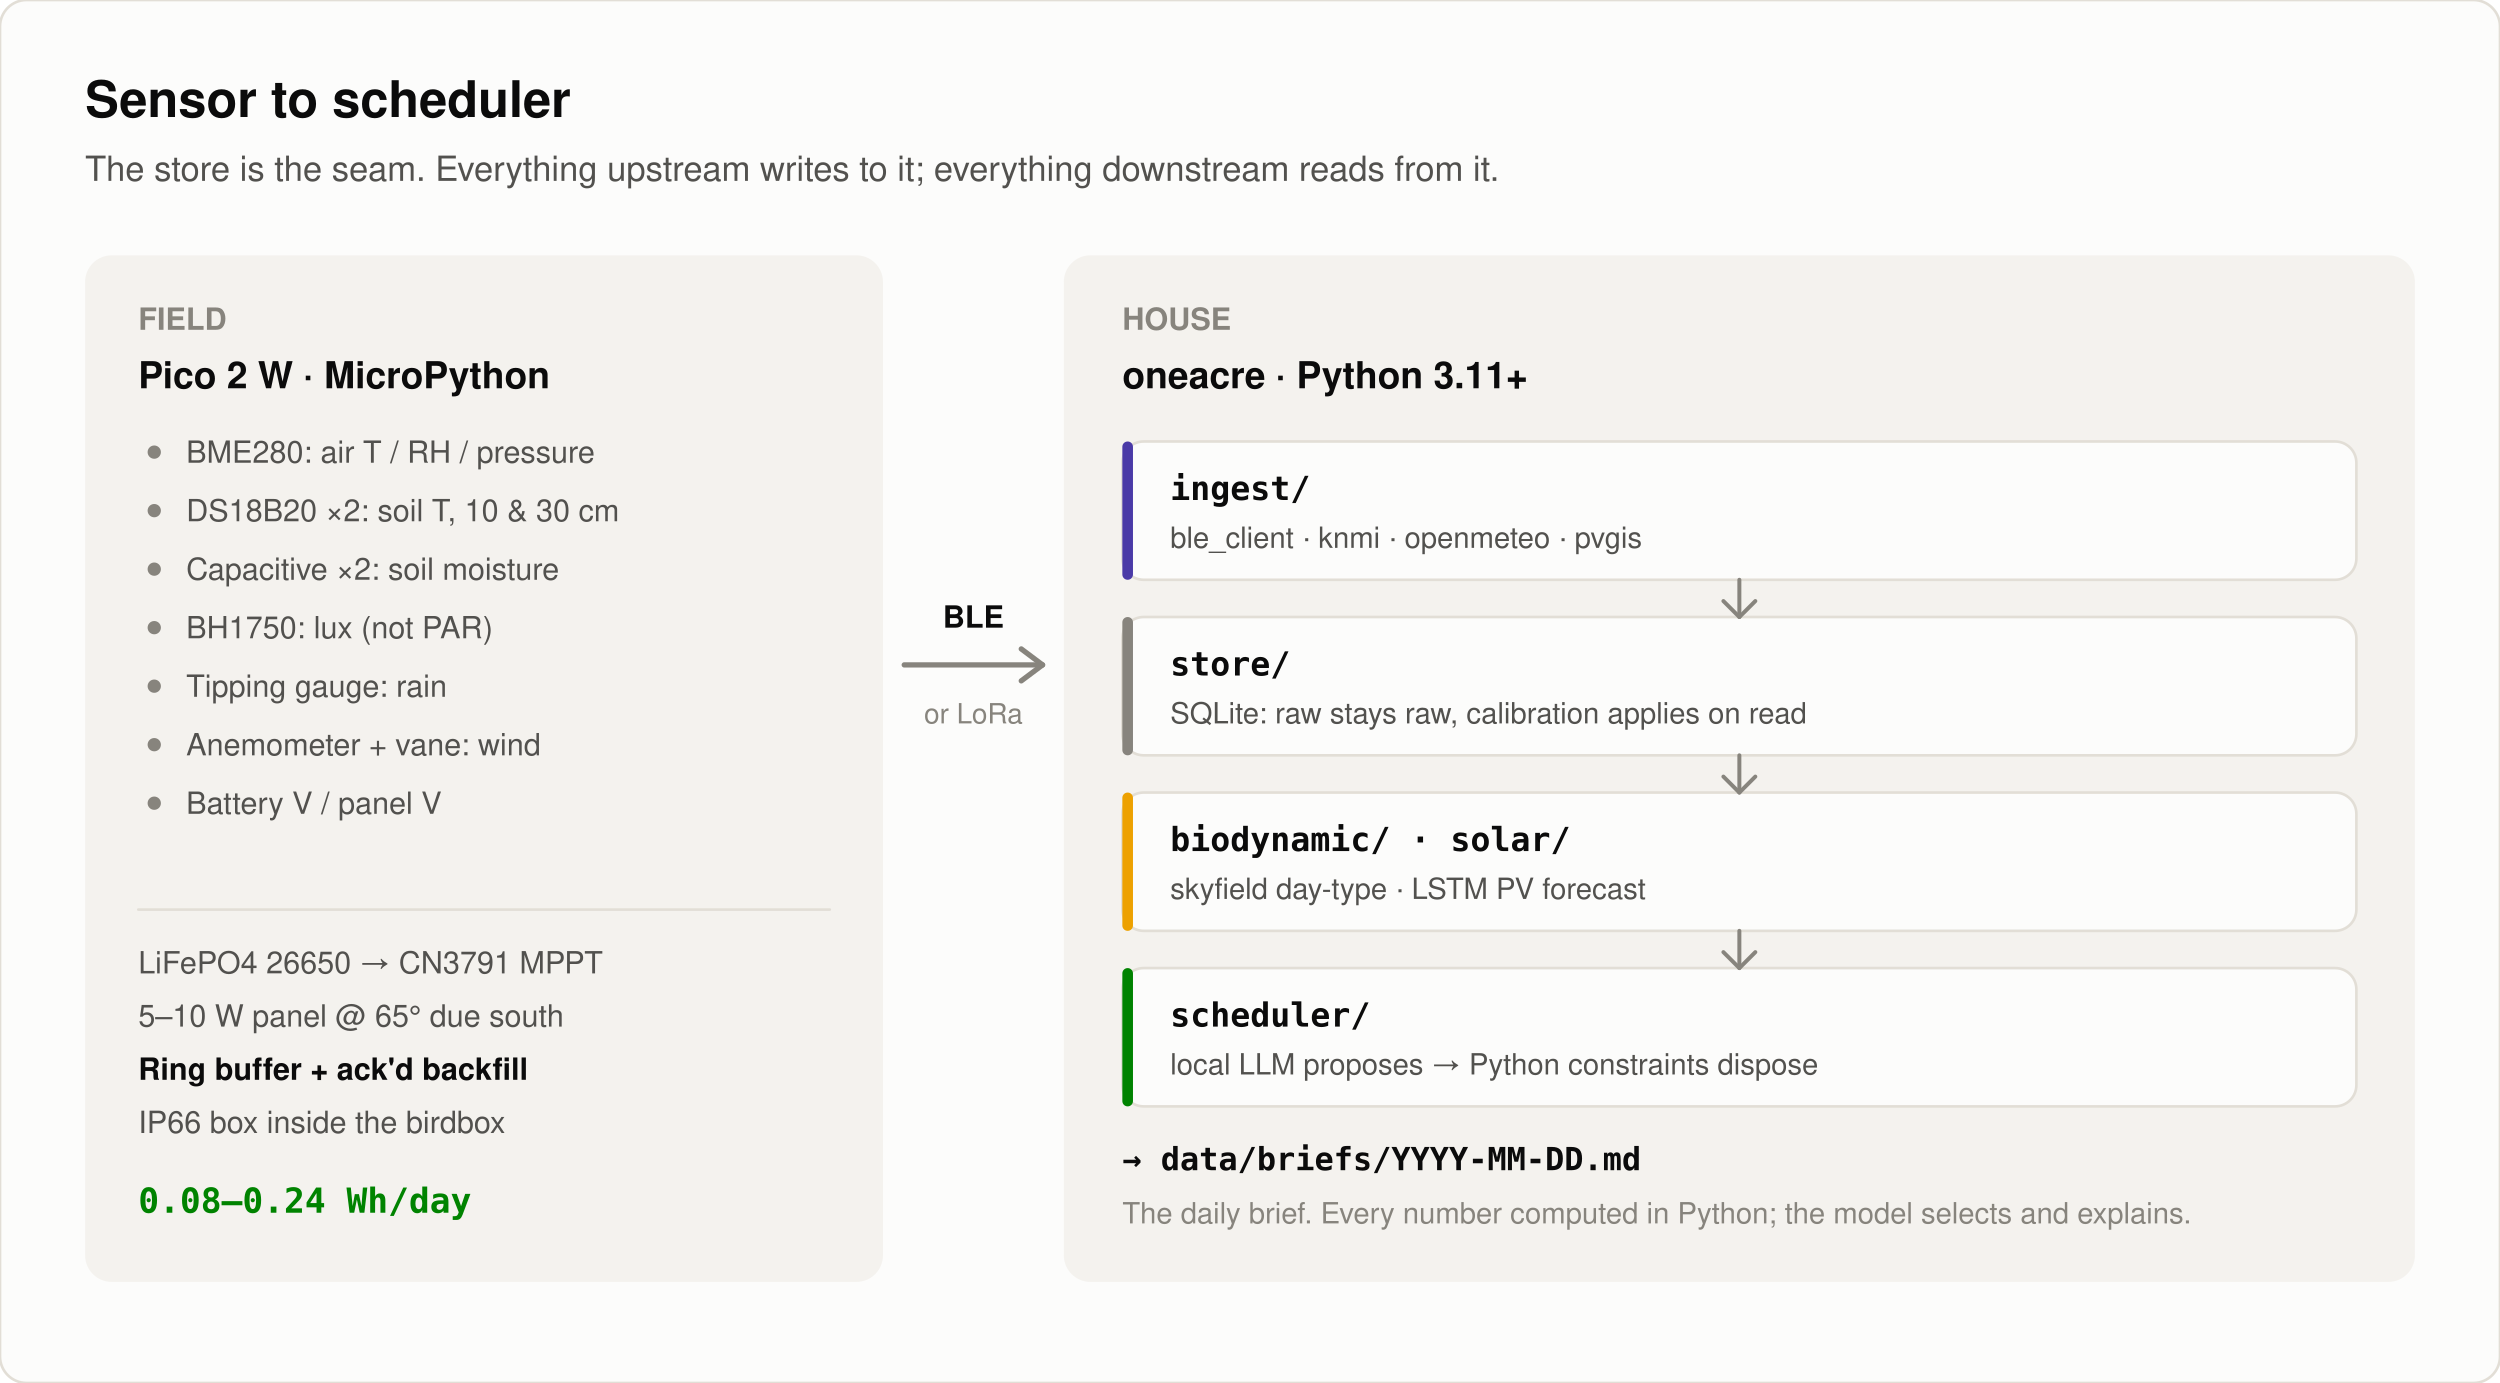
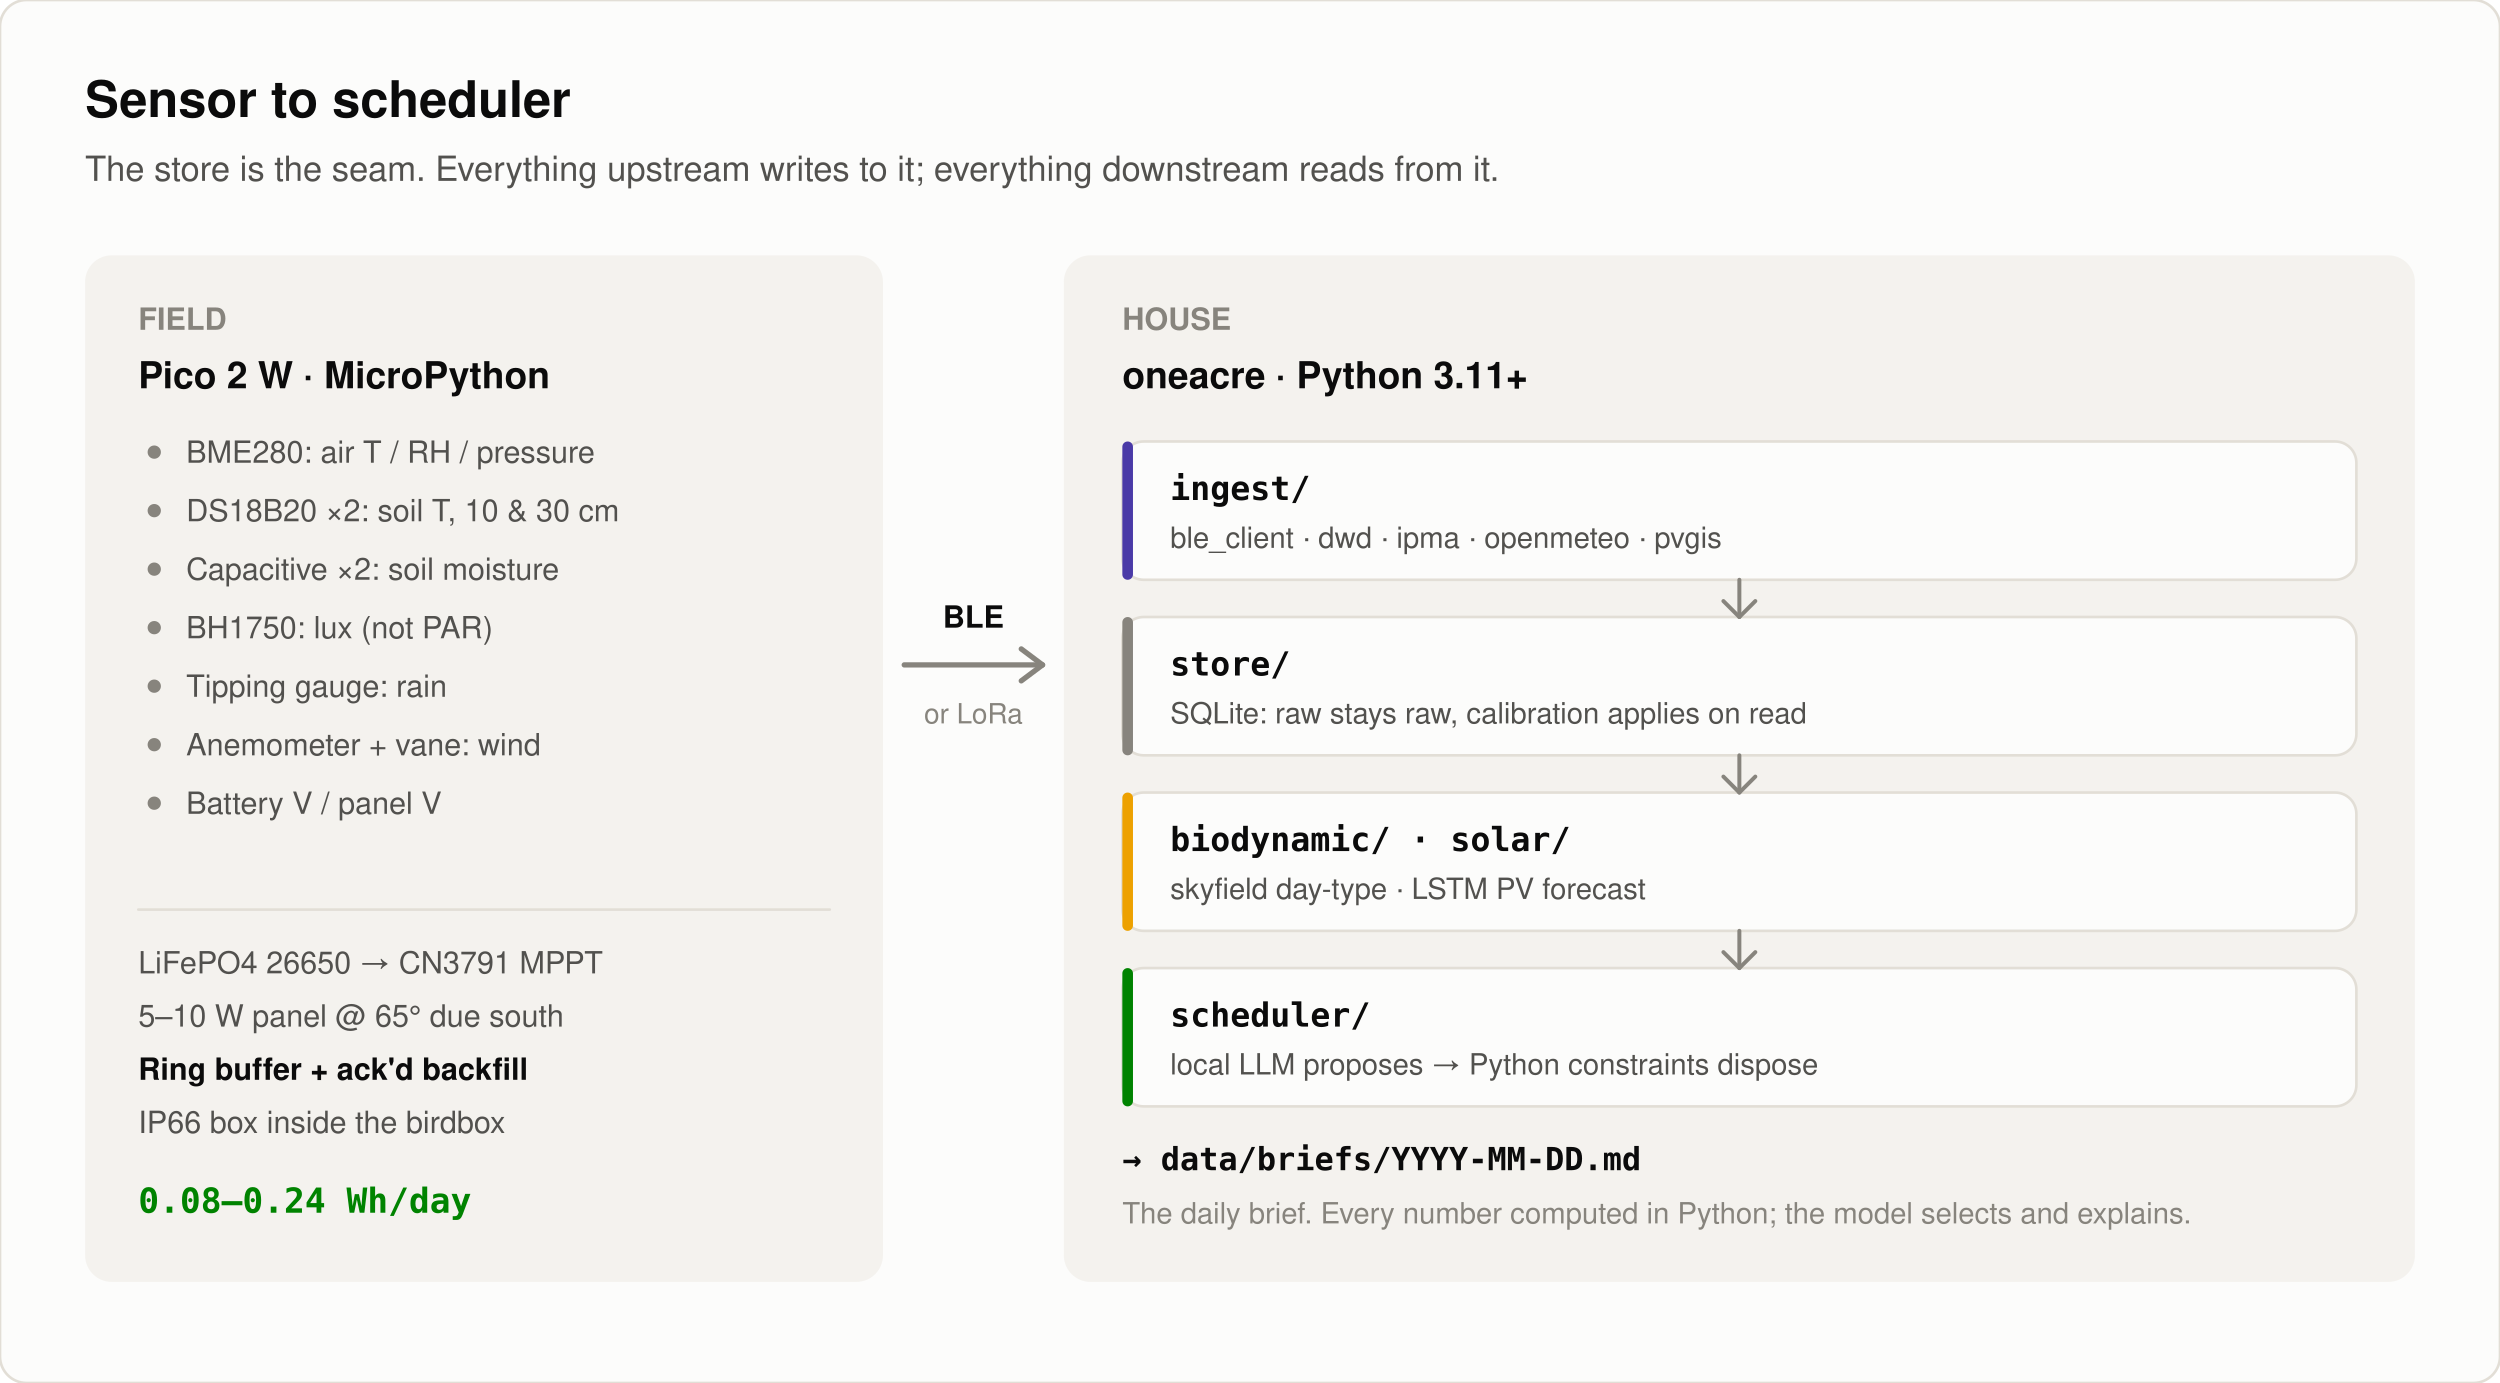
<svg xmlns="http://www.w3.org/2000/svg" viewBox="0 0 940 520" width="940" height="520" role="img" aria-label="System architecture">
  <rect x="0.0" y="0.0" width="940.0" height="520.0" rx="10" fill="#fcfcfb" stroke="#e2ded6" stroke-width="1" />
  <text x="32.0" y="44.0" font-family="Helvetica, Arial, sans-serif" font-size="19" font-weight="bold" fill="#0b0b0b" text-anchor="start">Sensor to scheduler</text>
  <text x="32.0" y="68.0" font-family="Helvetica, Arial, sans-serif" font-size="13" font-weight="normal" fill="#52514e" text-anchor="start">The store is the seam. Everything upstream writes to it; everything downstream reads from it.</text>
  <rect x="32.0" y="96.0" width="300.0" height="386.0" rx="10" fill="#f4f2ee" />
  <text x="52.0" y="124.0" font-family="Helvetica, Arial, sans-serif" font-size="11.5" font-weight="bold" fill="#87847d" text-anchor="start">FIELD</text>
  <text x="52.0" y="146.0" font-family="Helvetica, Arial, sans-serif" font-size="14" font-weight="bold" fill="#0b0b0b" text-anchor="start">Pico 2 W · MicroPython</text>
  <circle cx="58.0" cy="170.0" r="2.5" fill="#87847d" />
  <text x="70.0" y="174.0" font-family="Helvetica, Arial, sans-serif" font-size="11.5" font-weight="normal" fill="#52514e" text-anchor="start">BME280: air T / RH / pressure</text>
  <circle cx="58.0" cy="192.0" r="2.5" fill="#87847d" />
  <text x="70.0" y="196.0" font-family="Helvetica, Arial, sans-serif" font-size="11.5" font-weight="normal" fill="#52514e" text-anchor="start">DS18B20 ×2: soil T, 10 &amp; 30 cm</text>
  <circle cx="58.0" cy="214.0" r="2.5" fill="#87847d" />
  <text x="70.0" y="218.0" font-family="Helvetica, Arial, sans-serif" font-size="11.5" font-weight="normal" fill="#52514e" text-anchor="start">Capacitive ×2: soil moisture</text>
  <circle cx="58.0" cy="236.0" r="2.5" fill="#87847d" />
  <text x="70.0" y="240.0" font-family="Helvetica, Arial, sans-serif" font-size="11.5" font-weight="normal" fill="#52514e" text-anchor="start">BH1750: lux (not PAR)</text>
  <circle cx="58.0" cy="258.0" r="2.5" fill="#87847d" />
  <text x="70.0" y="262.0" font-family="Helvetica, Arial, sans-serif" font-size="11.5" font-weight="normal" fill="#52514e" text-anchor="start">Tipping gauge: rain</text>
  <circle cx="58.0" cy="280.0" r="2.5" fill="#87847d" />
  <text x="70.0" y="284.0" font-family="Helvetica, Arial, sans-serif" font-size="11.5" font-weight="normal" fill="#52514e" text-anchor="start">Anemometer + vane: wind</text>
  <circle cx="58.0" cy="302.0" r="2.5" fill="#87847d" />
  <text x="70.0" y="306.0" font-family="Helvetica, Arial, sans-serif" font-size="11.5" font-weight="normal" fill="#52514e" text-anchor="start">Battery V / panel V</text>
  <line x1="52.0" y1="342.0" x2="312.0" y2="342.0" stroke="#e2ded6" stroke-width="1" stroke-linecap="round" />
  <text x="52.0" y="366.0" font-family="Helvetica, Arial, sans-serif" font-size="11.5" font-weight="normal" fill="#52514e" text-anchor="start">LiFePO4 26650 → CN3791 MPPT</text>
  <text x="52.0" y="386.0" font-family="Helvetica, Arial, sans-serif" font-size="11.5" font-weight="normal" fill="#52514e" text-anchor="start">5–10 W panel @ 65° due south</text>
  <text x="52.0" y="406.0" font-family="Helvetica, Arial, sans-serif" font-size="11.5" font-weight="bold" fill="#0b0b0b" text-anchor="start">Ring buffer + ack'd backfill</text>
  <text x="52.0" y="426.0" font-family="Helvetica, Arial, sans-serif" font-size="11.5" font-weight="normal" fill="#52514e" text-anchor="start">IP66 box inside the birdbox</text>
  <text x="52.0" y="456.0" font-family="ui-monospace, SFMono-Regular, Menlo, Consolas, monospace" font-size="13" font-weight="bold" fill="#008300" text-anchor="start">0.08–0.24 Wh/day</text>
  <path d="M340,250 L392,250" fill="none" stroke="#87847d" stroke-width="2" stroke-linecap="round" stroke-linejoin="round" />
  <path d="M384,244 L392,250 L384,256" fill="none" stroke="#87847d" stroke-width="2" stroke-linecap="round" stroke-linejoin="round" />
  <text x="366.0" y="236.0" font-family="Helvetica, Arial, sans-serif" font-size="11.5" font-weight="bold" fill="#0b0b0b" text-anchor="middle">BLE</text>
  <text x="366.0" y="272.0" font-family="Helvetica, Arial, sans-serif" font-size="10.5" font-weight="normal" fill="#87847d" text-anchor="middle">or LoRa</text>
  <rect x="400.0" y="96.0" width="508.0" height="386.0" rx="10" fill="#f4f2ee" />
  <text x="422.0" y="124.0" font-family="Helvetica, Arial, sans-serif" font-size="11.5" font-weight="bold" fill="#87847d" text-anchor="start">HOUSE</text>
  <text x="422.0" y="146.0" font-family="Helvetica, Arial, sans-serif" font-size="14" font-weight="bold" fill="#0b0b0b" text-anchor="start">oneacre · Python 3.11+</text>
  <rect x="422.0" y="166.0" width="464.0" height="52.0" rx="8" fill="#fcfcfb" stroke="#e2ded6" stroke-width="1" />
  <rect x="422.0" y="166.0" width="4.0" height="52.0" rx="2" fill="#4a3aa7" />
  <text x="440.0" y="188.0" font-family="ui-monospace, SFMono-Regular, Menlo, Consolas, monospace" font-size="12.5" font-weight="bold" fill="#0b0b0b" text-anchor="start">ingest/</text>
-   <text x="440.0" y="206.0" font-family="Helvetica, Arial, sans-serif" font-size="11" font-weight="normal" fill="#52514e" text-anchor="start">ble_client · knmi · openmeteo · pvgis</text>
+   <text x="440.0" y="206.0" font-family="Helvetica, Arial, sans-serif" font-size="11" font-weight="normal" fill="#52514e" text-anchor="start">ble_client · dwd · ipma · openmeteo · pvgis</text>
  <rect x="422.0" y="232.0" width="464.0" height="52.0" rx="8" fill="#fcfcfb" stroke="#e2ded6" stroke-width="1" />
  <rect x="422.0" y="232.0" width="4.0" height="52.0" rx="2" fill="#87847d" />
  <text x="440.0" y="254.0" font-family="ui-monospace, SFMono-Regular, Menlo, Consolas, monospace" font-size="12.5" font-weight="bold" fill="#0b0b0b" text-anchor="start">store/</text>
  <text x="440.0" y="272.0" font-family="Helvetica, Arial, sans-serif" font-size="11" font-weight="normal" fill="#52514e" text-anchor="start">SQLite: raw stays raw, calibration applies on read</text>
  <rect x="422.0" y="298.0" width="464.0" height="52.0" rx="8" fill="#fcfcfb" stroke="#e2ded6" stroke-width="1" />
  <rect x="422.0" y="298.0" width="4.0" height="52.0" rx="2" fill="#eda100" />
  <text x="440.0" y="320.0" font-family="ui-monospace, SFMono-Regular, Menlo, Consolas, monospace" font-size="12.5" font-weight="bold" fill="#0b0b0b" text-anchor="start">biodynamic/  ·  solar/</text>
  <text x="440.0" y="338.0" font-family="Helvetica, Arial, sans-serif" font-size="11" font-weight="normal" fill="#52514e" text-anchor="start">skyfield day-type  ·  LSTM PV forecast</text>
  <rect x="422.0" y="364.0" width="464.0" height="52.0" rx="8" fill="#fcfcfb" stroke="#e2ded6" stroke-width="1" />
  <rect x="422.0" y="364.0" width="4.0" height="52.0" rx="2" fill="#008300" />
  <text x="440.0" y="386.0" font-family="ui-monospace, SFMono-Regular, Menlo, Consolas, monospace" font-size="12.5" font-weight="bold" fill="#0b0b0b" text-anchor="start">scheduler/</text>
  <text x="440.0" y="404.0" font-family="Helvetica, Arial, sans-serif" font-size="11" font-weight="normal" fill="#52514e" text-anchor="start">local LLM proposes → Python constraints dispose</text>
  <path d="M654,218 L654,232" fill="none" stroke="#87847d" stroke-width="1.5" stroke-linecap="round" stroke-linejoin="round" />
  <path d="M648,226 L654,232 L660,226" fill="none" stroke="#87847d" stroke-width="1.5" stroke-linecap="round" stroke-linejoin="round" />
  <path d="M654,284 L654,298" fill="none" stroke="#87847d" stroke-width="1.5" stroke-linecap="round" stroke-linejoin="round" />
  <path d="M648,292 L654,298 L660,292" fill="none" stroke="#87847d" stroke-width="1.5" stroke-linecap="round" stroke-linejoin="round" />
  <path d="M654,350 L654,364" fill="none" stroke="#87847d" stroke-width="1.5" stroke-linecap="round" stroke-linejoin="round" />
  <path d="M648,358 L654,364 L660,358" fill="none" stroke="#87847d" stroke-width="1.5" stroke-linecap="round" stroke-linejoin="round" />
  <text x="422.0" y="440.0" font-family="ui-monospace, SFMono-Regular, Menlo, Consolas, monospace" font-size="12" font-weight="bold" fill="#0b0b0b" text-anchor="start">→ data/briefs/YYYY-MM-DD.md</text>
  <text x="422.0" y="460.0" font-family="Helvetica, Arial, sans-serif" font-size="11" font-weight="normal" fill="#87847d" text-anchor="start">The daily brief. Every number computed in Python; the model selects and explains.</text>
</svg>
